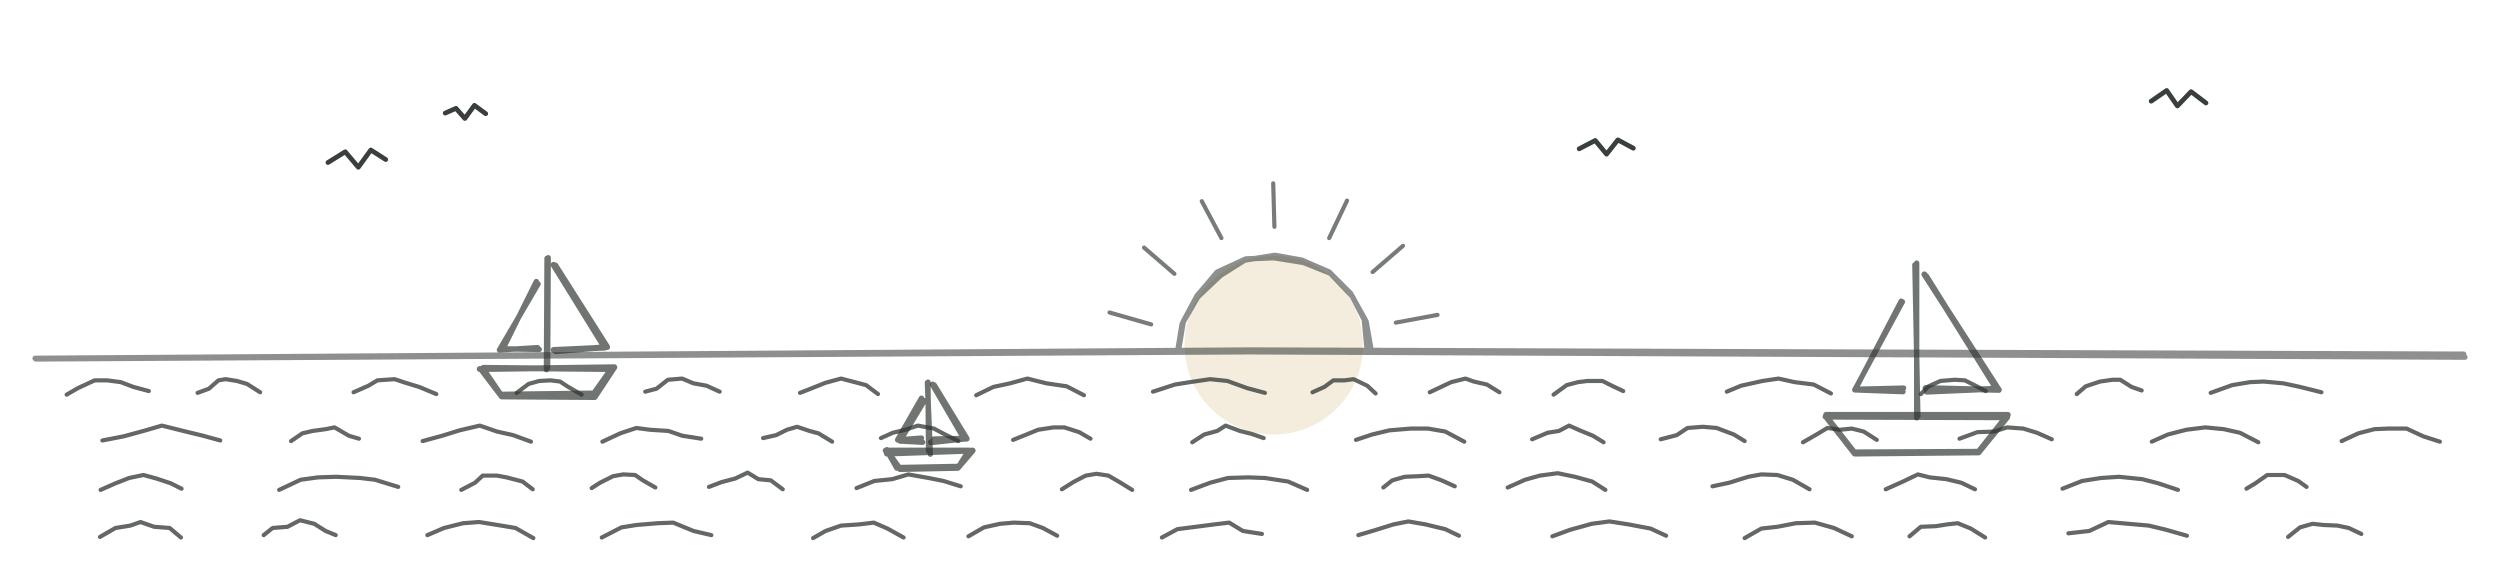
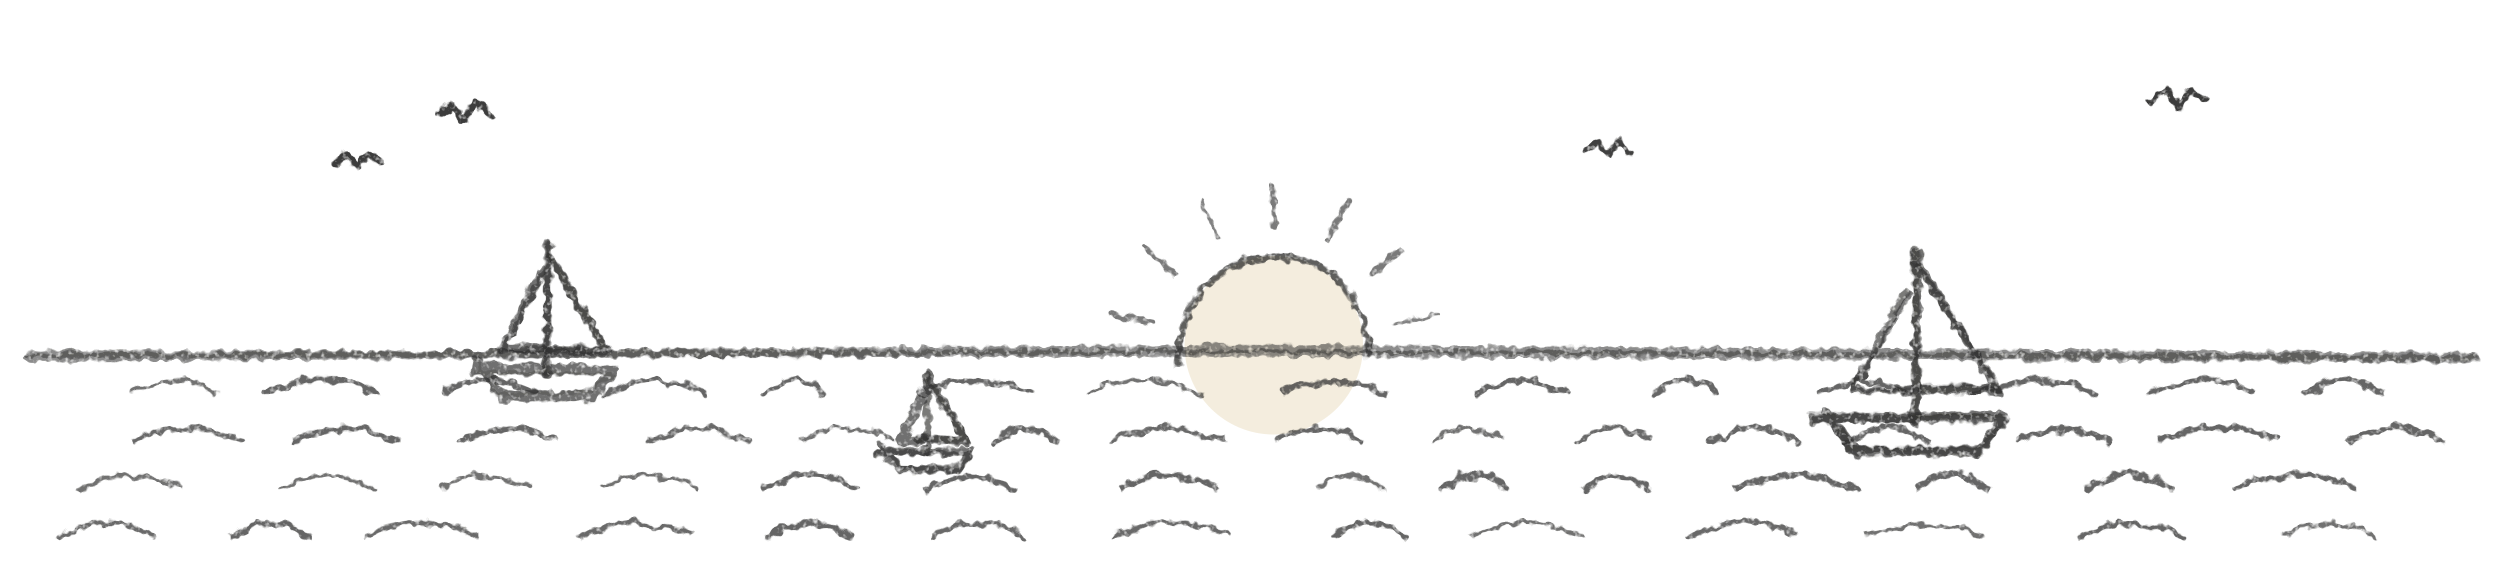
<svg xmlns="http://www.w3.org/2000/svg" viewBox="0 0 420 96" width="420" height="96">
+   <defs>
+     <filter id="pencil" x="-2%" y="-2%" width="104%" height="104%">
+       <feTurbulence type="fractalNoise" baseFrequency="0.55" numOctaves="2" seed="320" result="tooth" />
+       <feDisplacementMap in="SourceGraphic" in2="tooth" scale="1.7" xChannelSelector="R" yChannelSelector="G" result="line" />
+       <feTurbulence type="fractalNoise" baseFrequency="1.15" numOctaves="2" seed="327" result="paper" />
+       <feColorMatrix in="paper" type="matrix" values="0 0 0 0 0  0 0 0 0 0  0 0 0 0 0  -2.2 0 0 0 2.15" result="gaps" />
+       <feComposite in="line" in2="gaps" operator="in" />
+     </filter>
+   </defs>
  <circle cx="214" cy="58" r="15" fill="#EFE6D0" opacity="0.7" />
-   <g fill="none" stroke="#2F3531" stroke-linecap="round" stroke-linejoin="round">
-     <path d="M234.5 54.2L241.5 52.9M230.6 45.7L235.7 41.3M223.3 40.0L226.3 33.7M214.1 38.1L213.9 30.8M205.2 40.0L201.9 33.8M197.3 46.0L192.2 41.6M193.4 54.5L186.4 52.5" stroke-width="0.7" opacity="0.65" />
-     <path d="M11.2 66.3L13.1 65.2L15.9 63.9L18.0 63.9L20.3 64.2L22.4 65.0L25.0 65.7M33.2 66.0L35.1 65.3L36.7 63.9L37.9 63.7L39.8 64.0L41.5 64.5L43.7 65.9M59.4 65.9L61.9 64.8L63.4 63.9L66.3 63.7L68.1 64.3L70.4 65.0L73.3 66.2M86.8 66.0L88.8 64.5L90.6 64.0L92.5 63.9L94.1 64.1L95.3 64.9L97.7 66.3M108.4 65.8L110.3 65.3L112.2 63.8L114.6 63.6L116.5 64.4L118.7 64.8L120.9 65.8M134.4 66.0L136.2 65.3L138.7 64.3L141.3 63.6L143.6 64.2L145.5 64.7L147.5 66.2M164.0 66.4L166.9 65.0L169.7 64.4L172.6 63.6L175.8 64.4L179.2 64.9L182.1 66.4M193.7 65.8L197.4 64.6L199.9 64.2L203.3 63.7L206.2 64.0L209.5 65.2L212.5 66.0M220.5 65.9L222.5 65.0L224.0 63.9L225.9 63.9L227.4 63.7L229.7 64.8L231.1 66.1M240.2 65.9L242.1 65.0L243.8 64.2L246.2 63.6L247.6 64.1L249.8 64.6L251.9 65.9M261.0 66.3L263.2 64.7L265.1 64.2L266.7 64.0L269.2 64.0L270.8 64.8L272.7 65.7M290.1 65.8L292.5 64.8L296.1 64.0L298.8 63.6L301.5 64.2L304.7 64.6L307.6 66.1M322.7 66.2L324.0 64.9L326.0 64.0L328.4 63.8L330.1 63.9L331.7 64.7L333.6 65.7M348.9 66.2L350.4 64.9L352.8 64.1L354.9 63.8L356.2 63.8L358.1 65.0L359.8 65.6M371.4 66.0L375.0 64.7L378.0 64.2L380.3 64.1L383.6 64.4L386.4 65.0L390.0 65.9M17.2 74.0L20.8 73.3L24.1 72.4L27.2 71.5L30.8 72.4L34.1 73.2L37.0 74.0M48.9 74.1L50.8 72.8L52.5 72.4L54.7 72.1L56.2 71.8L58.6 73.2L60.3 73.7M71.0 74.1L74.3 73.2L77.2 72.3L80.6 71.5L83.5 72.5L86.2 73.1L89.2 74.2M101.2 74.2L104.2 72.8L106.9 71.9L109.2 72.2L112.3 72.4L114.6 73.2L117.8 73.7M128.2 73.6L130.4 73.1L132.2 72.2L133.9 71.7L136.0 72.4L137.5 72.8L139.8 74.2M148.0 73.6L150.0 72.7L152.1 72.2L154.2 71.5L156.9 72.0L158.4 72.8L161.0 74.1M170.2 73.9L172.2 73.1L174.4 72.2L177.0 71.8L178.8 71.8L181.3 72.6L183.2 73.7M200.3 74.3L202.3 73.0L204.5 72.4L205.9 71.5L208.3 72.4L210.3 72.9L212.3 73.6M227.8 73.9L230.5 73.0L233.4 72.3L237.0 72.0L239.9 72.0L242.8 72.5L246.0 74.2M257.4 73.8L260.0 72.7L261.9 72.4L263.6 71.5L265.4 72.3L267.6 73.2L269.4 74.3M279.0 73.8L281.7 73.1L283.5 71.9L286.1 71.7L288.4 71.9L291.3 73.0L293.1 74.1M302.9 74.3L305.0 73.1L307.0 71.9L309.1 72.2L311.1 72.0L313.1 72.5L315.3 73.9M329.2 73.7L332.2 72.6L335.0 72.5L337.2 71.8L339.9 72.0L342.2 72.7L344.7 73.8M361.5 74.2L364.2 73.0L367.3 72.2L370.5 71.8L373.6 72.1L376.3 72.7L379.4 74.3M393.4 74.1L396.2 72.8L398.9 72.1L401.2 72.0L404.3 72.0L407.1 73.3L409.9 74.2M16.9 82.3L19.4 81.2L21.7 80.3L24.1 79.8L26.3 80.4L28.7 81.2L30.5 82.1M46.9 82.3L50.5 80.6L53.4 80.2L56.5 80.1L60.5 80.3L63.0 80.6L66.9 81.8M77.5 82.3L79.8 81.1L81.1 79.9L83.5 79.9L85.1 80.2L87.8 80.9L89.5 82.2M99.4 82.0L100.8 81.1L103.0 80.0L104.7 79.7L106.7 79.8L108.0 80.7L110.1 81.9M119.1 81.8L121.2 81.0L123.5 80.4L125.6 79.4L127.4 80.5L129.5 80.7L131.5 82.2M143.9 82.0L146.9 80.8L149.9 80.5L152.6 79.7L156.0 80.3L158.5 80.8L161.4 81.7M178.4 82.2L180.3 81.0L182.4 79.9L184.2 79.6L186.2 79.9L188.1 81.0L190.2 82.3M200.1 82.3L203.3 81.1L206.3 80.3L209.7 80.2L212.5 80.3L216.4 80.9L219.6 82.3M232.4 81.9L233.9 80.7L236.0 80.1L238.3 80.0L240.0 79.9L242.2 80.7L244.4 81.7M253.3 81.9L256.2 80.6L258.7 79.9L261.7 79.5L264.6 80.1L267.5 80.9L269.7 82.3M287.7 81.7L290.5 81.1L293.7 80.1L295.9 79.7L298.6 79.8L301.2 80.6L304.0 82.2M316.8 82.2L319.7 80.9L322.2 79.7L324.2 80.2L327.0 80.5L329.5 81.1L331.8 82.2M346.5 82.1L349.8 80.8L353.0 80.3L356.0 80.1L359.9 80.5L362.6 81.2L365.9 82.3M377.4 82.1L378.9 81.2L380.9 79.8L382.3 79.8L383.8 79.8L386.1 80.8L387.5 81.8M16.8 90.2L19.4 88.7L21.9 88.3L23.6 87.7L25.9 88.5L28.5 88.7L30.4 90.3M44.3 89.9L45.8 88.7L48.3 88.5L50.4 87.4L52.8 88.0L54.7 89.2L56.4 89.9M71.8 89.9L74.6 88.7L77.8 87.9L80.5 87.7L84.2 88.3L86.6 88.7L89.6 90.4M101.1 90.3L104.4 88.6L106.9 88.2L110.5 87.9L113.1 87.8L116.5 89.2L119.5 89.9M136.6 90.4L138.7 89.2L141.3 88.3L144.3 88.1L146.8 87.8L149.1 88.8L151.8 90.3M162.7 90.1L165.3 88.6L168.0 88.0L170.3 87.8L173.0 87.9L175.2 88.7L177.6 90.0M195.2 90.3L197.8 88.9L200.9 88.5L204.0 88.1L206.5 87.8L208.8 89.2L212.0 89.7M228.2 89.9L230.9 89.1L234.1 88.1L236.6 87.6L239.5 88.1L242.8 88.9L245.1 90.0M260.8 90.1L263.8 89.0L267.4 88.0L270.4 87.6L273.6 88.1L277.3 88.8L279.9 90.0M293.1 90.4L295.9 88.8L298.6 88.5L301.7 87.9L304.9 87.8L308.1 88.7L311.1 90.1M320.8 90.1L322.7 88.5L325.2 88.4L327.1 88.1L328.9 87.9L331.1 88.8L333.5 90.3M347.5 89.6L351.0 89.2L354.2 87.7L357.6 88.0L361.0 88.3L363.9 89.0L367.4 90.0M384.4 90.2L386.4 88.6L388.5 88.0L390.4 88.2L392.7 88.3L394.6 88.7L396.7 89.7" stroke-width="0.7" opacity="0.75" />
-     <path d="M55.1 27.3L58.0 25.5L60.2 28.1L62.3 25.2L64.8 26.8M74.8 19.0L76.6 18.2L78.1 19.9L79.7 17.7L81.6 19.1M265.3 25.0L268.0 23.6L269.9 25.9L271.8 23.5L274.4 24.9M361.4 17.0L364.0 15.2L365.8 17.8L368.1 15.4L370.6 17.3" stroke-width="0.8" opacity="0.95" />
-     <path d="M5.9 60.2L209.9 58.8L413.9 59.5M6.0 60.3L209.8 59.1L414.1 60.0M229.7 59.0L229.2 53.7L227.2 49.8L223.5 45.9L219.0 44.1L214.0 43.3L209.3 43.5L204.5 45.7L201.1 49.7L198.8 54.0L198.0 58.8M230.4 59.1L229.5 54.0L226.9 49.3L223.3 45.7L218.7 43.7L214.2 42.9L209.1 43.7L205.0 46.3L201.2 49.9L198.6 54.4L197.9 58.7" stroke-width="0.9" opacity="0.55" />
-     <path d="M92.0 61.8L92.1 43.3M91.8 62.1L91.9 43.4M90.1 47.3L84.5 58.6L90.6 58.7M90.4 47.7L83.9 58.8L90.3 58.4M322.2 69.9L321.7 44.5M322.0 70.2L322.0 44.2M319.4 50.6L311.7 65.4L319.8 65.2M319.6 50.7L311.6 65.5L319.7 65.8M156.3 76.3L155.8 64.3M156.0 75.8L155.9 64.2M154.8 66.9L150.8 73.9L154.8 73.6M155.3 67.3L151.2 74.1L155.0 74.3" stroke-width="0.9" opacity="0.68" />
-     <path d="M81.1 62.4L84.3 66.6L99.9 66.7L103.2 61.7L80.6 62.0M81.3 62.2L84.1 66.3L99.8 66.1L102.7 62.0L81.2 61.8M93.0 44.5L101.6 58.4L93.0 58.8M93.3 44.6L102.0 58.3L93.4 59.0M307.0 70.3L311.6 76.2L332.4 76.0L337.2 70.1L306.7 70.0M306.9 70.1L311.5 76.0L332.4 75.9L337.3 69.7L306.8 69.7M323.6 46.4L335.4 65.3L323.7 65.8M323.3 46.1L335.8 65.5L323.5 65.2M149.4 76.3L151.2 78.8L160.9 78.6L163.4 75.7L149.0 76.2M149.0 75.6L150.7 78.6L161.1 78.4L162.8 75.7L148.8 75.7M156.9 64.7L162.4 73.7L156.9 73.8M156.7 64.6L162.0 73.7L156.4 74.3" stroke-width="1.0" opacity="0.68" />
+   <g fill="none" stroke="#333331" stroke-linecap="round" stroke-linejoin="round" filter="url(#pencil)">
+     <path d="M79.9 60.3L83.4 66.6L99.6 65.6L103.0 62.8L79.9 62.5M307.1 69.0L310.8 75.2L332.7 75.2L337.8 70.1L303.8 69.4M323.0 45.2L335.8 65.1L323.3 64.6" stroke-width="0.62" opacity="0.3" />
+     <path d="M234.5 54.3L241.6 52.8M204.7 39.9L201.7 33.9" stroke-width="0.66" opacity="0.61" />
+     <path d="M22.1 65.6L24.4 64.9L27.0 64.3L29.7 63.9L31.4 63.7L33.8 64.7L36.2 65.9M182.8 66.3L186.0 64.5L189.5 64.1L192.9 63.8L196.1 64.1L199.1 65.3L202.0 66.4M134.6 74.1L137.4 72.7L140.1 71.7L142.7 72.0L145.1 72.4L147.8 72.8L150.1 74.0M240.6 74.3L242.5 72.7L244.3 72.2L246.0 71.9L248.2 72.5L250.1 72.6L252.4 73.7M13.3 82.2L16.6 80.6L19.7 79.9L21.9 80.1L24.6 80.1L27.6 80.9L30.2 81.7M46.9 82.0L49.5 81.3L52.5 80.2L55.4 79.6L57.9 80.3L60.3 81.2L63.0 82.3M74.1 81.9L76.3 80.8L79.2 79.8L81.7 80.1L84.6 80.4L86.4 80.9L89.1 81.7M101.1 81.7L103.7 80.7L106.2 79.9L108.7 79.5L111.1 80.3L113.9 80.6L117.1 81.9M221.5 82.0L223.6 80.5L225.7 80.0L227.3 79.8L228.7 80.0L230.5 80.8L232.5 82.2M247.0 90.0L250.1 89.0L253.2 88.1L256.3 87.7L259.9 88.0L262.9 89.2L265.8 90.0M313.3 89.7L316.4 89.2L320.1 88.5L323.2 88.0L326.7 88.4L329.9 88.6L332.6 90.0M383.8 89.7L385.9 88.8L388.9 88.3L391.6 87.9L393.6 88.4L396.8 88.7L398.7 90.2" stroke-width="0.66" opacity="0.7" />
+     <path d="M22.6 73.9L25.3 72.8L28.0 72.4L31.4 72.0L34.3 72.1L37.7 73.2L40.8 73.7M109.0 74.0L112.0 73.2L114.8 71.8L117.3 72.1L119.7 71.8L122.6 73.2L125.5 74.1M186.8 73.9L189.6 72.7L192.7 72.5L196.5 71.5L199.2 72.4L202.3 73.3L205.6 73.7M264.9 74.3L267.3 72.6L268.9 72.0L271.1 71.6L273.0 72.4L275.4 72.6L277.4 73.7M9.9 90.2L12.7 89.0L15.5 87.9L17.8 87.8L20.5 88.0L23.1 88.9L25.7 90.1M61.6 90.3L64.6 88.6L68.0 88.1L70.5 87.8L74.0 88.2L76.6 88.7L80.3 90.1M97.2 90.2L100.4 89.2L103.3 88.1L106.4 87.6L109.7 88.5L113.0 88.7L116.3 89.6M156.8 90.3L158.9 88.8L161.5 88.0L164.5 88.2L166.6 87.8L169.4 88.7L172.3 90.3M187.0 89.8L190.4 89.2L193.4 87.7L196.8 87.8L200.1 88.0L203.5 88.8L206.2 89.6M283.5 90.0L286.9 89.1L290.1 87.9L292.6 87.4L295.8 87.9L298.7 88.6L301.7 89.7" stroke-width="0.79" opacity="0.73" />
+     <path d="M91.2 46.1L84.4 59.0L92.2 58.4M320.8 49.3L311.3 65.4L321.4 65.6" stroke-width="0.84" opacity="0.63" />
+     <path d="M214.1 38.0L213.8 31.2M197.3 46.1L192.2 41.4M193.5 54.2L186.7 52.8" stroke-width="0.88" opacity="0.65" />
+     <path d="M101.7 66.3L104.7 64.9L107.5 64.1L110.4 63.7L112.4 64.5L115.6 64.7L118.5 66.0M128.3 66.0L129.6 65.3L131.6 64.3L133.6 63.6L135.4 64.2L136.8 64.7L138.3 66.2M277.8 66.2L280.0 64.8L281.4 64.0L283.0 63.5L285.4 64.3L287.0 64.7L288.2 65.9M361.5 65.9L364.5 64.8L367.4 64.3L370.2 63.5L372.7 64.0L375.2 64.5L378.6 65.9M214.4 73.9L216.5 73.0L218.7 72.3L221.6 72.0L223.8 72.0L226.1 72.5L228.6 74.2M128.3 81.8L130.7 81.2L133.3 79.8L136.3 79.6L138.9 80.1L141.1 80.8L143.7 82.0M155.3 82.3L157.4 81.3L160.6 80.4L163.2 80.0L165.6 80.3L168.3 81.3L170.4 82.2M188.4 81.8L191.4 80.8L193.5 79.9L196.2 79.8L199.0 80.3L201.4 80.7L204.2 81.8M375.6 82.1L378.7 80.6L382.3 80.3L385.6 79.6L389.0 79.8L392.3 80.7L395.3 81.7M38.7 90.1L41.4 89.0L43.1 87.8L45.7 88.1L47.7 88.0L49.9 88.9L51.8 90.4M224.2 89.7L226.5 88.7L228.5 88.2L229.9 87.6L231.8 88.2L233.7 88.5L236.1 90.3M349.3 90.4L352.5 89.0L355.6 87.7L358.1 88.0L360.7 88.4L364.0 88.7L366.9 90.1" stroke-width="0.88" opacity="0.75" />
+     <path d="M266.4 25.3L268.5 23.7L270.1 26.1L271.8 23.8L274.0 25.5" stroke-width="0.9" opacity="0.93" />
+     <path d="M148.1 75.3L151.3 78.5L161.1 79.1L163.0 76.2L147.3 75.9" stroke-width="0.94" opacity="0.63" />
+     <path d="M230.5 45.8L235.7 41.8M222.9 40.3L226.4 33.9" stroke-width="0.96" opacity="0.65" />
+     <path d="M44.7 65.7L47.5 65.2L51.0 63.7L54.2 63.8L57.5 63.8L60.1 64.6L63.2 66.1M154.5 66.0L157.8 64.7L160.3 64.0L163.8 64.1L166.6 64.2L170.0 64.8L173.0 65.7M215.5 65.6L218.6 64.7L221.6 64.4L224.6 64.0L227.5 64.5L229.9 64.9L232.8 66.3M305.4 66.0L308.1 65.2L310.1 64.4L312.8 64.0L314.7 64.4L317.5 64.6L319.8 65.8M331.7 65.9L335.5 65.3L338.5 64.4L342.3 63.5L345.0 64.4L348.5 64.6L351.8 66.3M49.3 74.3L51.9 72.8L55.2 72.5L57.8 72.0L60.8 71.8L63.5 73.1L66.5 74.2M77.2 73.9L79.7 73.1L82.4 72.5L84.8 72.1L87.2 71.9L90.4 73.0L93.0 73.7M287.5 74.1L290.1 73.2L292.3 72.0L295.0 71.8L297.1 72.1L299.8 73.1L302.0 74.4M310.0 74.4L313.0 72.9L314.8 72.2L317.0 71.6L319.1 71.8L321.4 73.1L324.1 74.3M362.6 73.8L365.8 73.2L369.1 71.8L372.3 72.0L376.0 71.9L379.1 72.6L382.4 73.8M266.0 82.2L268.2 80.9L270.1 79.7L271.4 80.2L273.6 80.5L275.5 81.1L277.2 82.2M351.0 82.0L352.8 81.1L355.6 79.7L357.6 79.4L360.4 80.2L362.1 80.6L364.9 82.0M129.2 90.3L131.4 88.6L133.3 88.4L136.2 87.5L138.7 88.3L140.6 88.8L142.9 90.2" stroke-width="0.96" opacity="0.75" />
+     <path d="M361.2 17.1L364.0 15.2L366.0 18.2L367.9 15.2L370.9 16.8" stroke-width="1.0" opacity="0.95" />
+     <path d="M230.2 59.4L229.3 54.3L226.9 49.9L223.7 45.8L218.9 43.5L214.1 43.1L209.0 43.7L204.6 45.8L201.4 49.7L199.1 54.0L197.6 60.9" stroke-width="1.01" opacity="0.54" />
+     <path d="M322.0 70.9L321.8 41.9M320.1 49.1L311.2 65.7L321.8 65.8M156.0 75.7L155.7 63.9M155.8 76.0L155.8 64.3" stroke-width="1.01" opacity="0.66" />
+     <path d="M74.7 65.7L77.0 64.7L79.5 64.0L82.0 63.8L84.7 64.0L87.2 64.9L89.9 66.0M248.1 65.9L250.4 65.0L253.0 64.4L255.4 63.9L258.0 64.0L260.6 65.3L263.2 65.7M387.4 66.1L390.0 64.8L391.5 64.1L394.1 63.5L395.7 64.1L398.1 65.0L400.0 65.9M167.4 74.1L169.1 72.8L171.2 72.0L172.8 72.2L174.4 72.1L175.8 73.2L177.5 74.0M339.2 73.8L341.6 72.9L344.6 72.4L347.2 72.0L349.0 72.4L351.9 73.1L354.3 74.3M394.7 74.1L397.0 72.9L399.9 72.2L402.5 71.4L404.9 72.3L407.8 72.8L410.3 74.1M242.2 82.0L244.1 81.3L245.9 79.8L248.0 80.2L249.4 79.7L251.1 80.5L252.7 81.7M291.7 81.9L295.0 80.8L298.8 80.3L301.7 79.5L305.4 80.1L308.5 81.2L311.8 82.0M322.4 81.9L324.3 80.5L326.5 79.9L328.4 79.5L330.1 79.8L331.8 81.3L334.0 82.0" stroke-width="1.09" opacity="0.75" />
+     <path d="M73.8 19.0L75.9 17.7L77.8 20.3L79.7 17.2L82.6 19.4" stroke-width="1.1" opacity="0.95" />
+     <path d="M230.2 59.5L228.9 53.7L227.1 49.6L223.6 45.7L218.5 43.6L214.1 43.1L209.1 43.7L204.8 46.0L201.3 49.4L198.9 53.9L197.8 61.1" stroke-width="1.12" opacity="0.55" />
+     <path d="M92.3 43.1L101.8 58.7L91.5 58.5M322.1 44.6L335.8 65.2L322.5 65.4M155.3 63.0L162.2 73.8L154.9 74.1" stroke-width="1.12" opacity="0.66" />
+     <path d="M91.7 62.9L92.2 40.9" stroke-width="1.12" opacity="0.68" />
+     <path d="M4.7 59.5L209.7 59.3L416.0 60.3" stroke-width="1.24" opacity="0.55" />
+     <path d="M92.1 63.0L91.9 40.8" stroke-width="1.24" opacity="0.68" />
+     <path d="M306.9 69.6L311.3 75.6L332.3 75.9L336.9 70.3L305.1 70.4M155.9 62.8L162.3 74.2L154.2 73.6" stroke-width="1.25" opacity="0.68" />
+     <path d="M56.4 27.5L58.5 26.0L60.1 28.2L61.8 26.0L63.7 27.0" stroke-width="1.25" opacity="0.95" />
+     <path d="M80.0 60.4L84.2 66.8L99.9 66.7L103.3 62.2L79.6 62.2M79.9 60.2L84.5 66.3L99.6 66.2L103.2 62.0L79.9 61.6M92.3 42.9L101.8 59.0L92.2 59.0M322.5 44.4L335.6 65.8L322.7 65.3M148.0 74.7L150.8 78.8L160.8 78.9L163.1 75.6L147.3 76.0" stroke-width="1.38" opacity="0.68" />
+     <path d="M4.7 60.1L210.0 58.6L415.7 60.0" stroke-width="1.41" opacity="0.55" />
+     <path d="M90.9 45.9L84.3 58.7L91.8 58.4M321.8 71.0L322.1 42.5M154.6 66.7L151.3 73.9L154.6 74.2M155.0 67.3L151.4 74.3L155.3 73.7" stroke-width="1.41" opacity="0.68" />
+     <path d="M306.7 69.2L311.7 75.9L332.5 75.8L336.7 69.8L304.5 70.4" stroke-width="1.56" opacity="0.68" />
  </g>
</svg>
